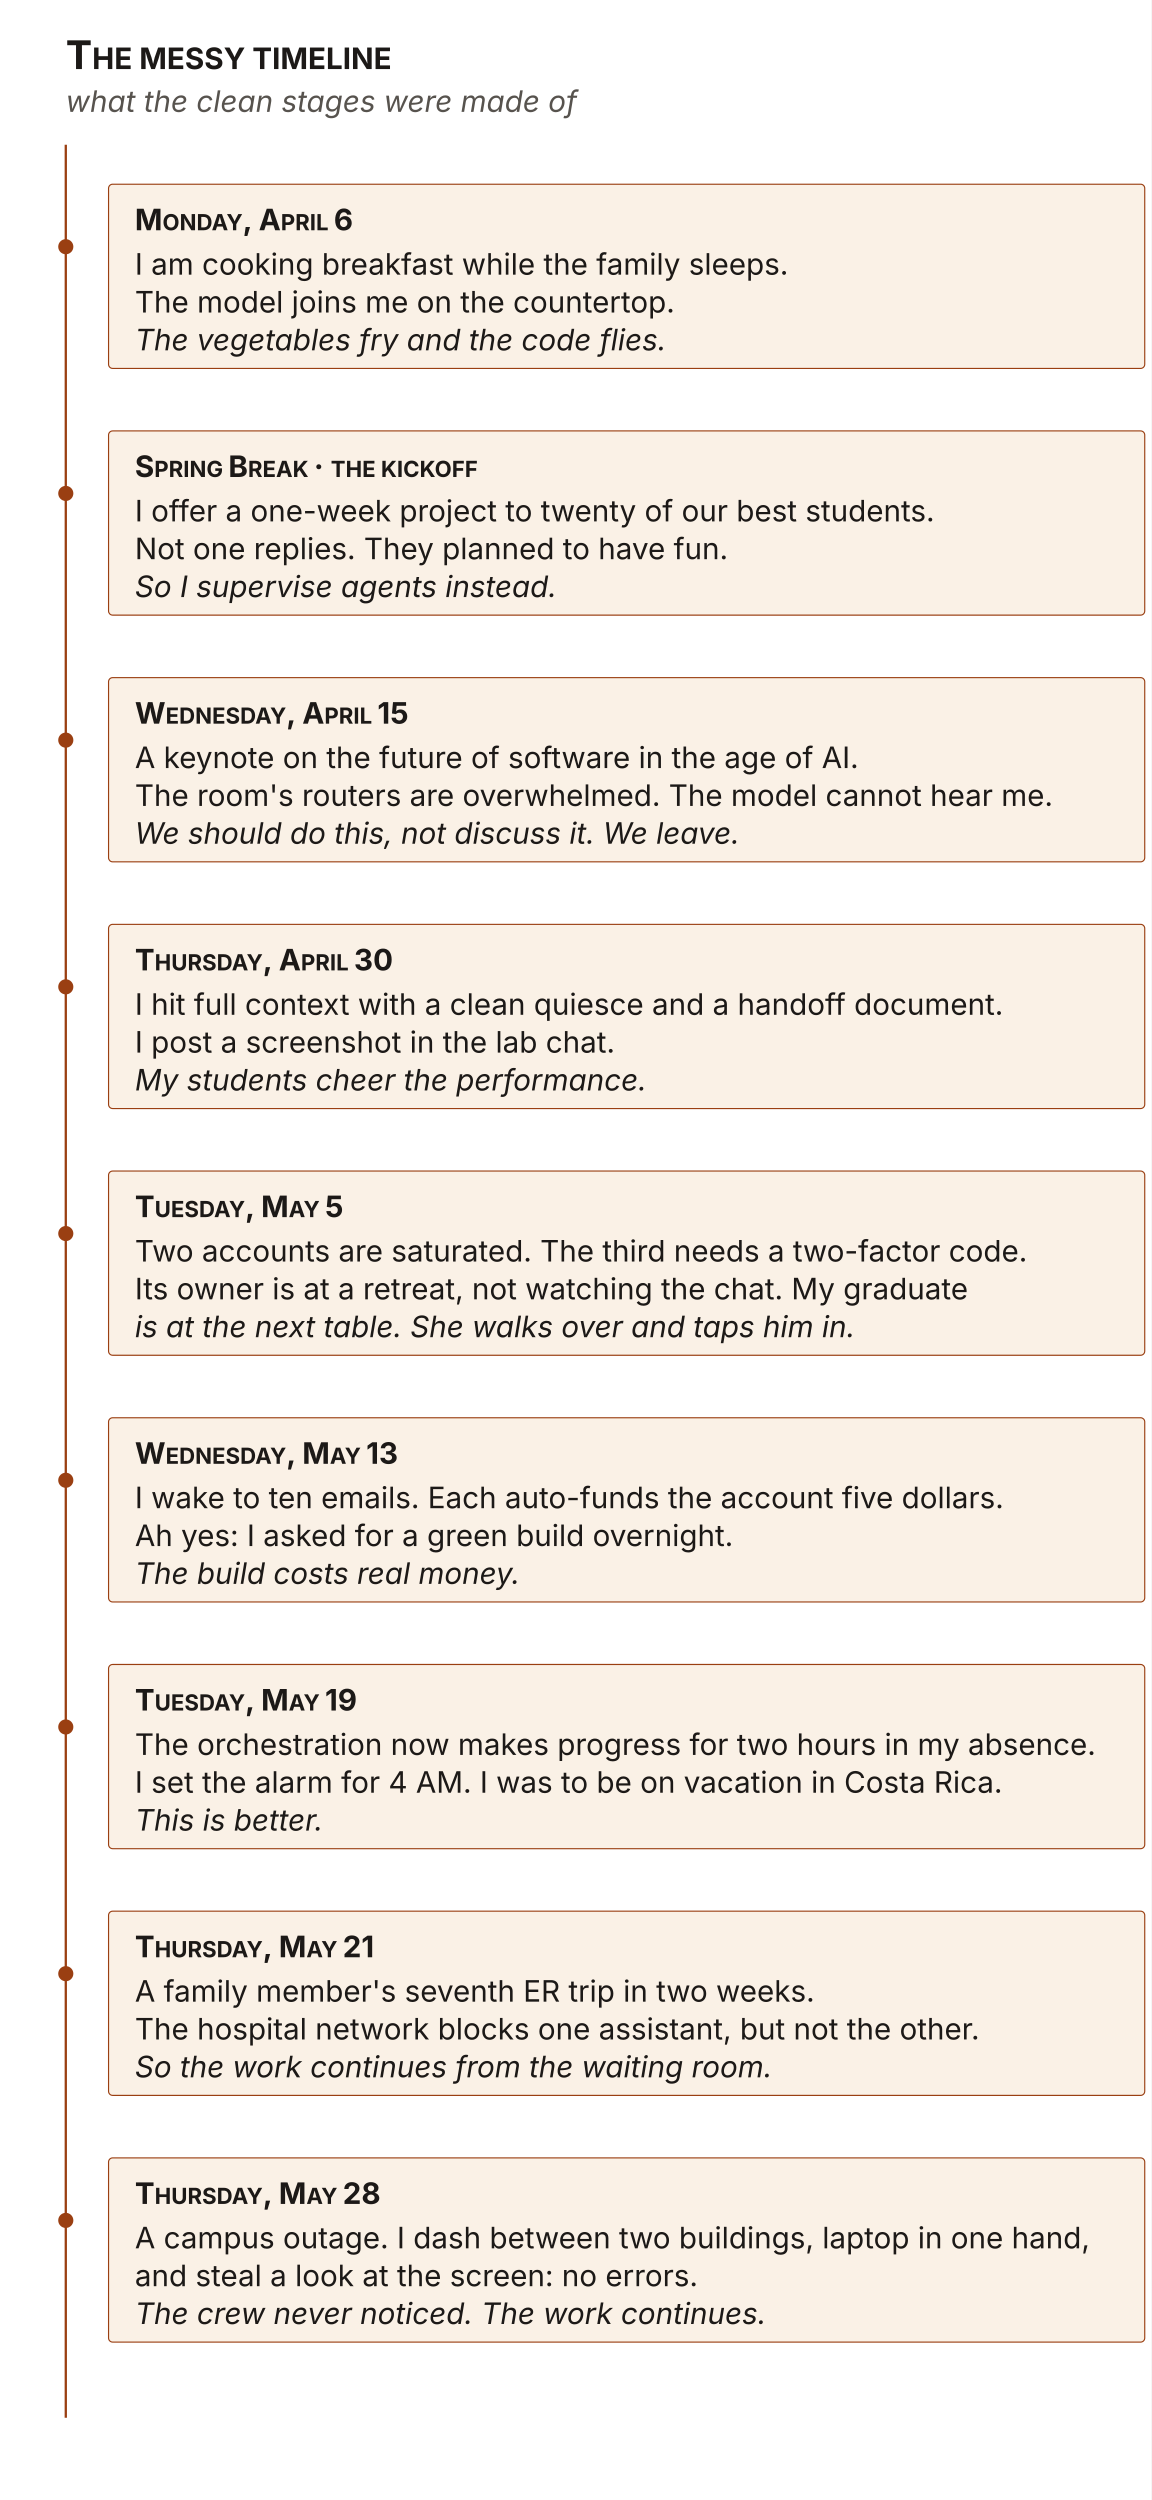
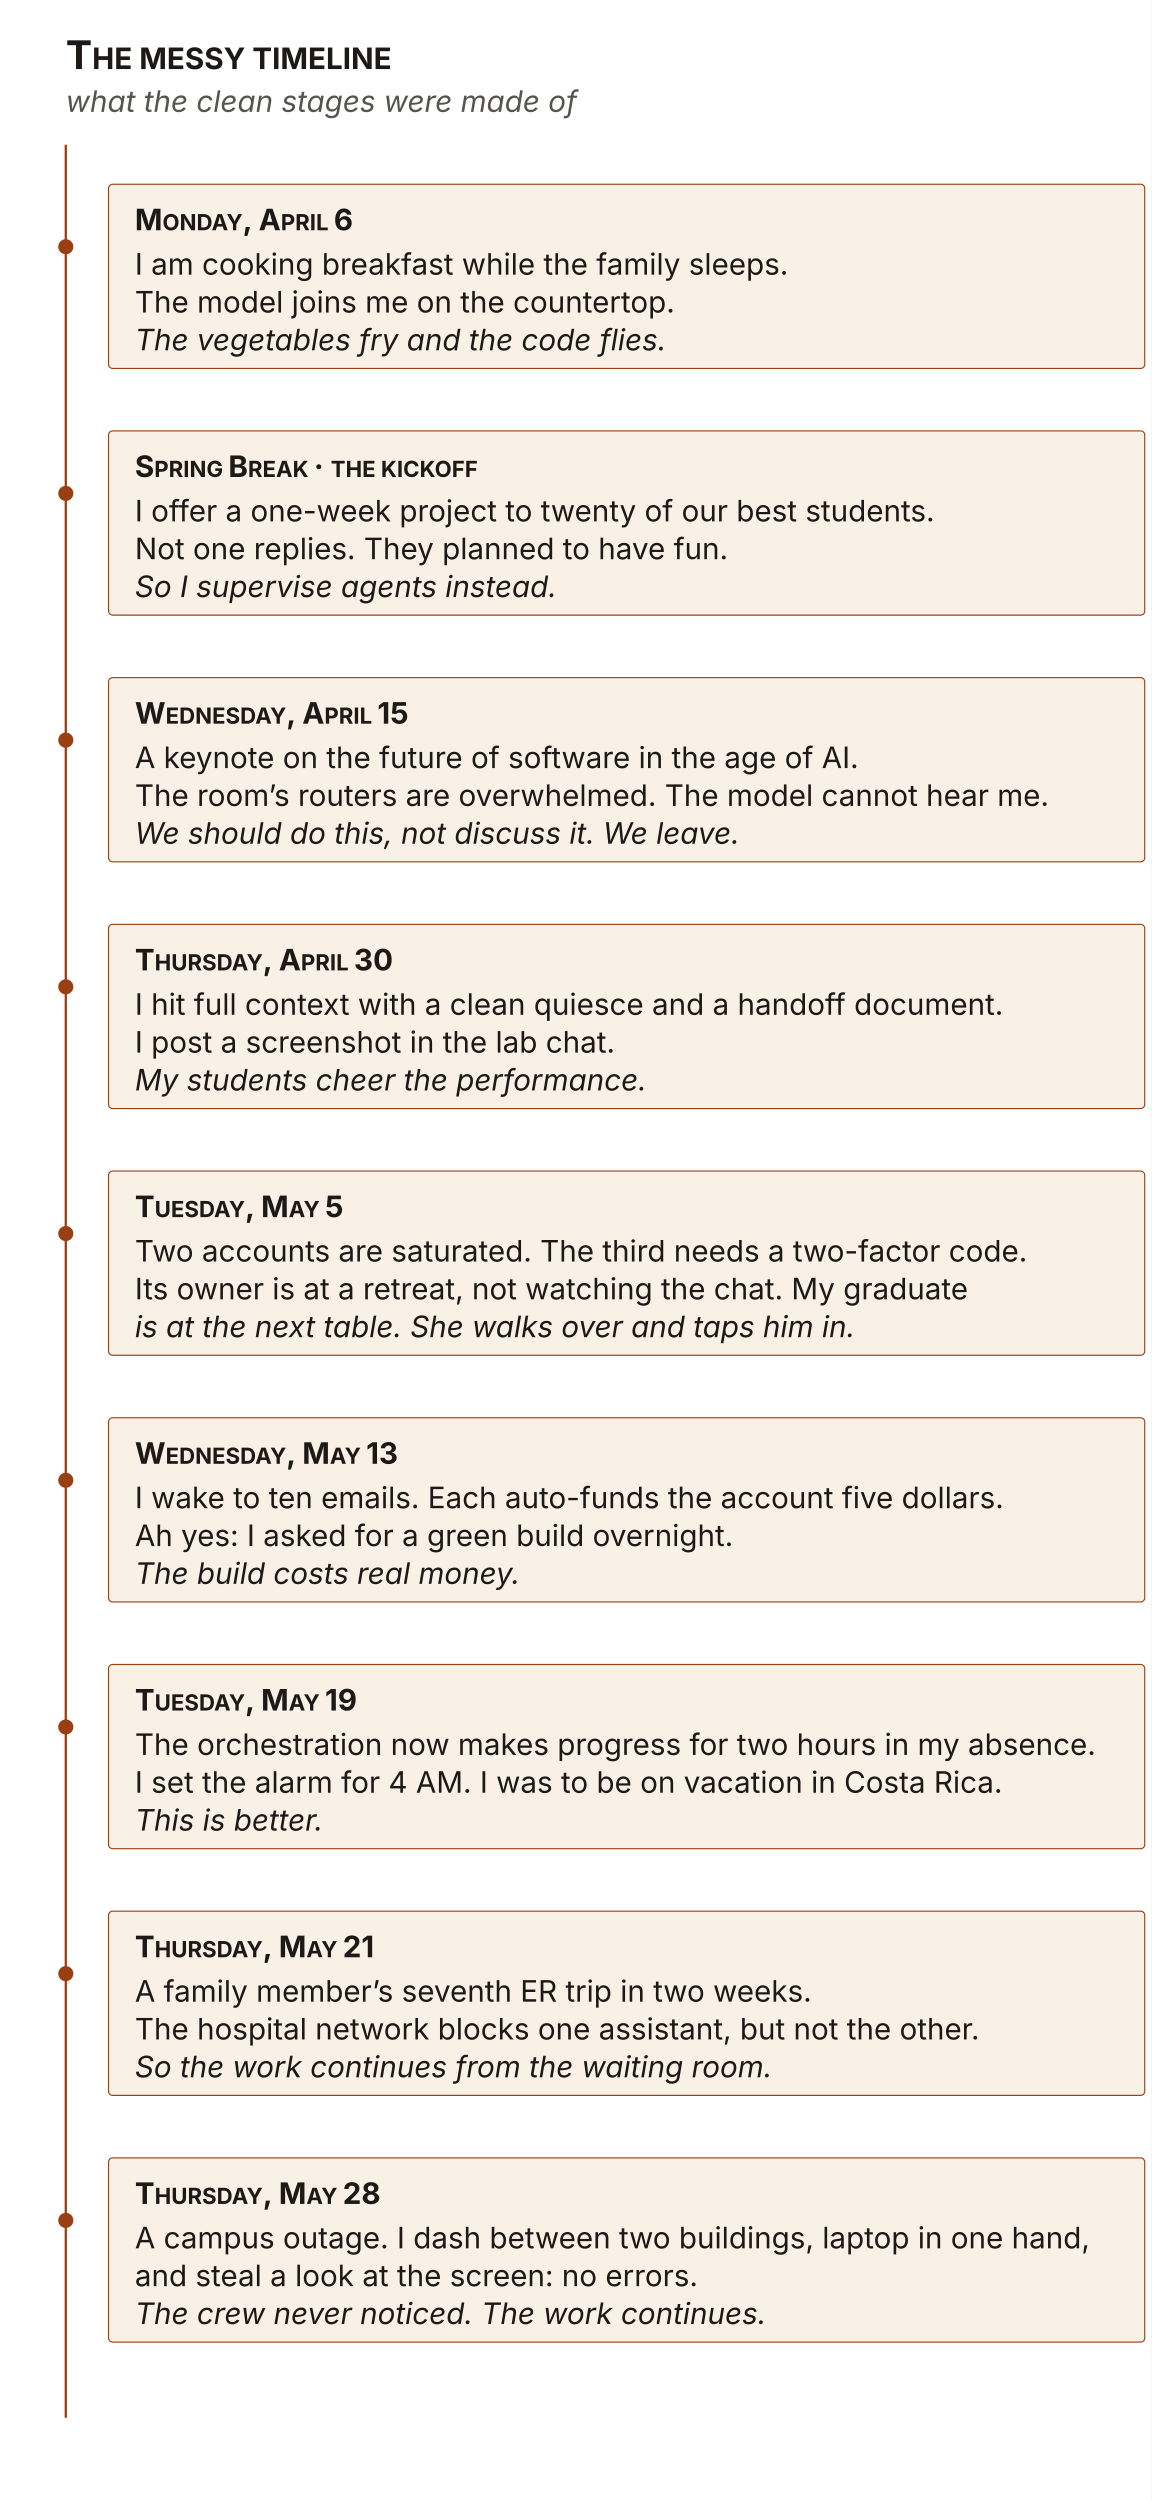
<svg xmlns="http://www.w3.org/2000/svg" viewBox="0 0 700 1520" width="700" height="1520" role="group" aria-labelledby="ptl-title ptl-desc" font-family="'Source Sans 3', -apple-system, 'Segoe UI', sans-serif">
  <rect x="0" y="0" width="700" height="1520" fill="#ffffff" />
  <line x1="40" y1="88" x2="40" y2="1470" stroke="#9a3f12" stroke-width="1.4" />
  <text x="40" y="42" font-size="24" font-weight="bold" fill="#1c1917" font-variant="small-caps">The messy timeline</text>
  <text x="40" y="68" font-size="18" fill="#57534e" font-style="italic">what the clean stages were made of</text>
  <circle cx="40" cy="150" r="4.6" fill="#9a3f12" />
  <g>
    <rect x="66" y="112" width="630" height="112" rx="2.5" fill="#faf1e6" stroke="#9a3f12" stroke-width="0.7" />
    <text x="82" y="140" font-size="18" font-weight="bold" fill="#1c1917" font-variant="small-caps">Monday, April 6</text>
    <text x="82" y="167" font-size="18" fill="#1c1917">I am cooking breakfast while the family sleeps.</text>
    <text x="82" y="190" font-size="18" fill="#1c1917">The model joins me on the countertop.</text>
    <text x="82" y="213" font-size="18" fill="#1c1917" font-style="italic">The vegetables fry and the code flies.</text>
  </g>
  <circle cx="40" cy="300" r="4.6" fill="#9a3f12" />
  <g>
    <rect x="66" y="262" width="630" height="112" rx="2.5" fill="#faf1e6" stroke="#9a3f12" stroke-width="0.7" />
    <text x="82" y="290" font-size="18" font-weight="bold" fill="#1c1917" font-variant="small-caps">Spring Break · the kickoff</text>
    <text x="82" y="317" font-size="18" fill="#1c1917">I offer a one-week project to twenty of our best students.</text>
    <text x="82" y="340" font-size="18" fill="#1c1917">Not one replies. They planned to have fun.</text>
    <text x="82" y="363" font-size="18" fill="#1c1917" font-style="italic">So I supervise agents instead.</text>
  </g>
  <circle cx="40" cy="450" r="4.6" fill="#9a3f12" />
  <g>
    <rect x="66" y="412" width="630" height="112" rx="2.5" fill="#faf1e6" stroke="#9a3f12" stroke-width="0.7" />
    <text x="82" y="440" font-size="18" font-weight="bold" fill="#1c1917" font-variant="small-caps">Wednesday, April 15</text>
    <text x="82" y="467" font-size="18" fill="#1c1917">A keynote on the future of software in the age of AI.</text>
-     <text x="82" y="490" font-size="18" fill="#1c1917">The room's routers are overwhelmed. The model cannot hear me.</text>
+     <text x="82" y="490" font-size="18" fill="#1c1917">The room’s routers are overwhelmed. The model cannot hear me.</text>
    <text x="82" y="513" font-size="18" fill="#1c1917" font-style="italic">We should do this, not discuss it. We leave.</text>
  </g>
  <circle cx="40" cy="600" r="4.6" fill="#9a3f12" />
  <g>
    <rect x="66" y="562" width="630" height="112" rx="2.5" fill="#faf1e6" stroke="#9a3f12" stroke-width="0.7" />
    <text x="82" y="590" font-size="18" font-weight="bold" fill="#1c1917" font-variant="small-caps">Thursday, April 30</text>
    <text x="82" y="617" font-size="18" fill="#1c1917">I hit full context with a clean quiesce and a handoff document.</text>
    <text x="82" y="640" font-size="18" fill="#1c1917">I post a screenshot in the lab chat.</text>
    <text x="82" y="663" font-size="18" fill="#1c1917" font-style="italic">My students cheer the performance.</text>
  </g>
  <circle cx="40" cy="750" r="4.6" fill="#9a3f12" />
  <g>
    <rect x="66" y="712" width="630" height="112" rx="2.5" fill="#faf1e6" stroke="#9a3f12" stroke-width="0.7" />
    <text x="82" y="740" font-size="18" font-weight="bold" fill="#1c1917" font-variant="small-caps">Tuesday, May 5</text>
    <text x="82" y="767" font-size="18" fill="#1c1917">Two accounts are saturated. The third needs a two-factor code.</text>
    <text x="82" y="790" font-size="18" fill="#1c1917">Its owner is at a retreat, not watching the chat. My graduate</text>
    <text x="82" y="813" font-size="18" fill="#1c1917" font-style="italic">is at the next table. She walks over and taps him in.</text>
  </g>
  <circle cx="40" cy="900" r="4.6" fill="#9a3f12" />
  <g>
    <rect x="66" y="862" width="630" height="112" rx="2.5" fill="#faf1e6" stroke="#9a3f12" stroke-width="0.7" />
    <text x="82" y="890" font-size="18" font-weight="bold" fill="#1c1917" font-variant="small-caps">Wednesday, May 13</text>
    <text x="82" y="917" font-size="18" fill="#1c1917">I wake to ten emails. Each auto-funds the account five dollars.</text>
    <text x="82" y="940" font-size="18" fill="#1c1917">Ah yes: I asked for a green build overnight.</text>
    <text x="82" y="963" font-size="18" fill="#1c1917" font-style="italic">The build costs real money.</text>
  </g>
  <circle cx="40" cy="1050" r="4.6" fill="#9a3f12" />
  <g>
    <rect x="66" y="1012" width="630" height="112" rx="2.5" fill="#faf1e6" stroke="#9a3f12" stroke-width="0.7" />
    <text x="82" y="1040" font-size="18" font-weight="bold" fill="#1c1917" font-variant="small-caps">Tuesday, May 19</text>
    <text x="82" y="1067" font-size="18" fill="#1c1917">The orchestration now makes progress for two hours in my absence.</text>
    <text x="82" y="1090" font-size="18" fill="#1c1917">I set the alarm for 4 AM. I was to be on vacation in Costa Rica.</text>
    <text x="82" y="1113" font-size="18" fill="#1c1917" font-style="italic">This is better.</text>
  </g>
  <circle cx="40" cy="1200" r="4.6" fill="#9a3f12" />
  <g>
    <rect x="66" y="1162" width="630" height="112" rx="2.5" fill="#faf1e6" stroke="#9a3f12" stroke-width="0.7" />
    <text x="82" y="1190" font-size="18" font-weight="bold" fill="#1c1917" font-variant="small-caps">Thursday, May 21</text>
-     <text x="82" y="1217" font-size="18" fill="#1c1917">A family member's seventh ER trip in two weeks.</text>
+     <text x="82" y="1217" font-size="18" fill="#1c1917">A family member’s seventh ER trip in two weeks.</text>
    <text x="82" y="1240" font-size="18" fill="#1c1917">The hospital network blocks one assistant, but not the other.</text>
    <text x="82" y="1263" font-size="18" fill="#1c1917" font-style="italic">So the work continues from the waiting room.</text>
  </g>
  <circle cx="40" cy="1350" r="4.6" fill="#9a3f12" />
  <g>
    <rect x="66" y="1312" width="630" height="112" rx="2.5" fill="#faf1e6" stroke="#9a3f12" stroke-width="0.7" />
    <text x="82" y="1340" font-size="18" font-weight="bold" fill="#1c1917" font-variant="small-caps">Thursday, May 28</text>
    <text x="82" y="1367" font-size="18" fill="#1c1917">A campus outage. I dash between two buildings, laptop in one hand,</text>
    <text x="82" y="1390" font-size="18" fill="#1c1917">and steal a look at the screen: no errors.</text>
    <text x="82" y="1413" font-size="18" fill="#1c1917" font-style="italic">The crew never noticed. The work continues.</text>
  </g>
</svg>
